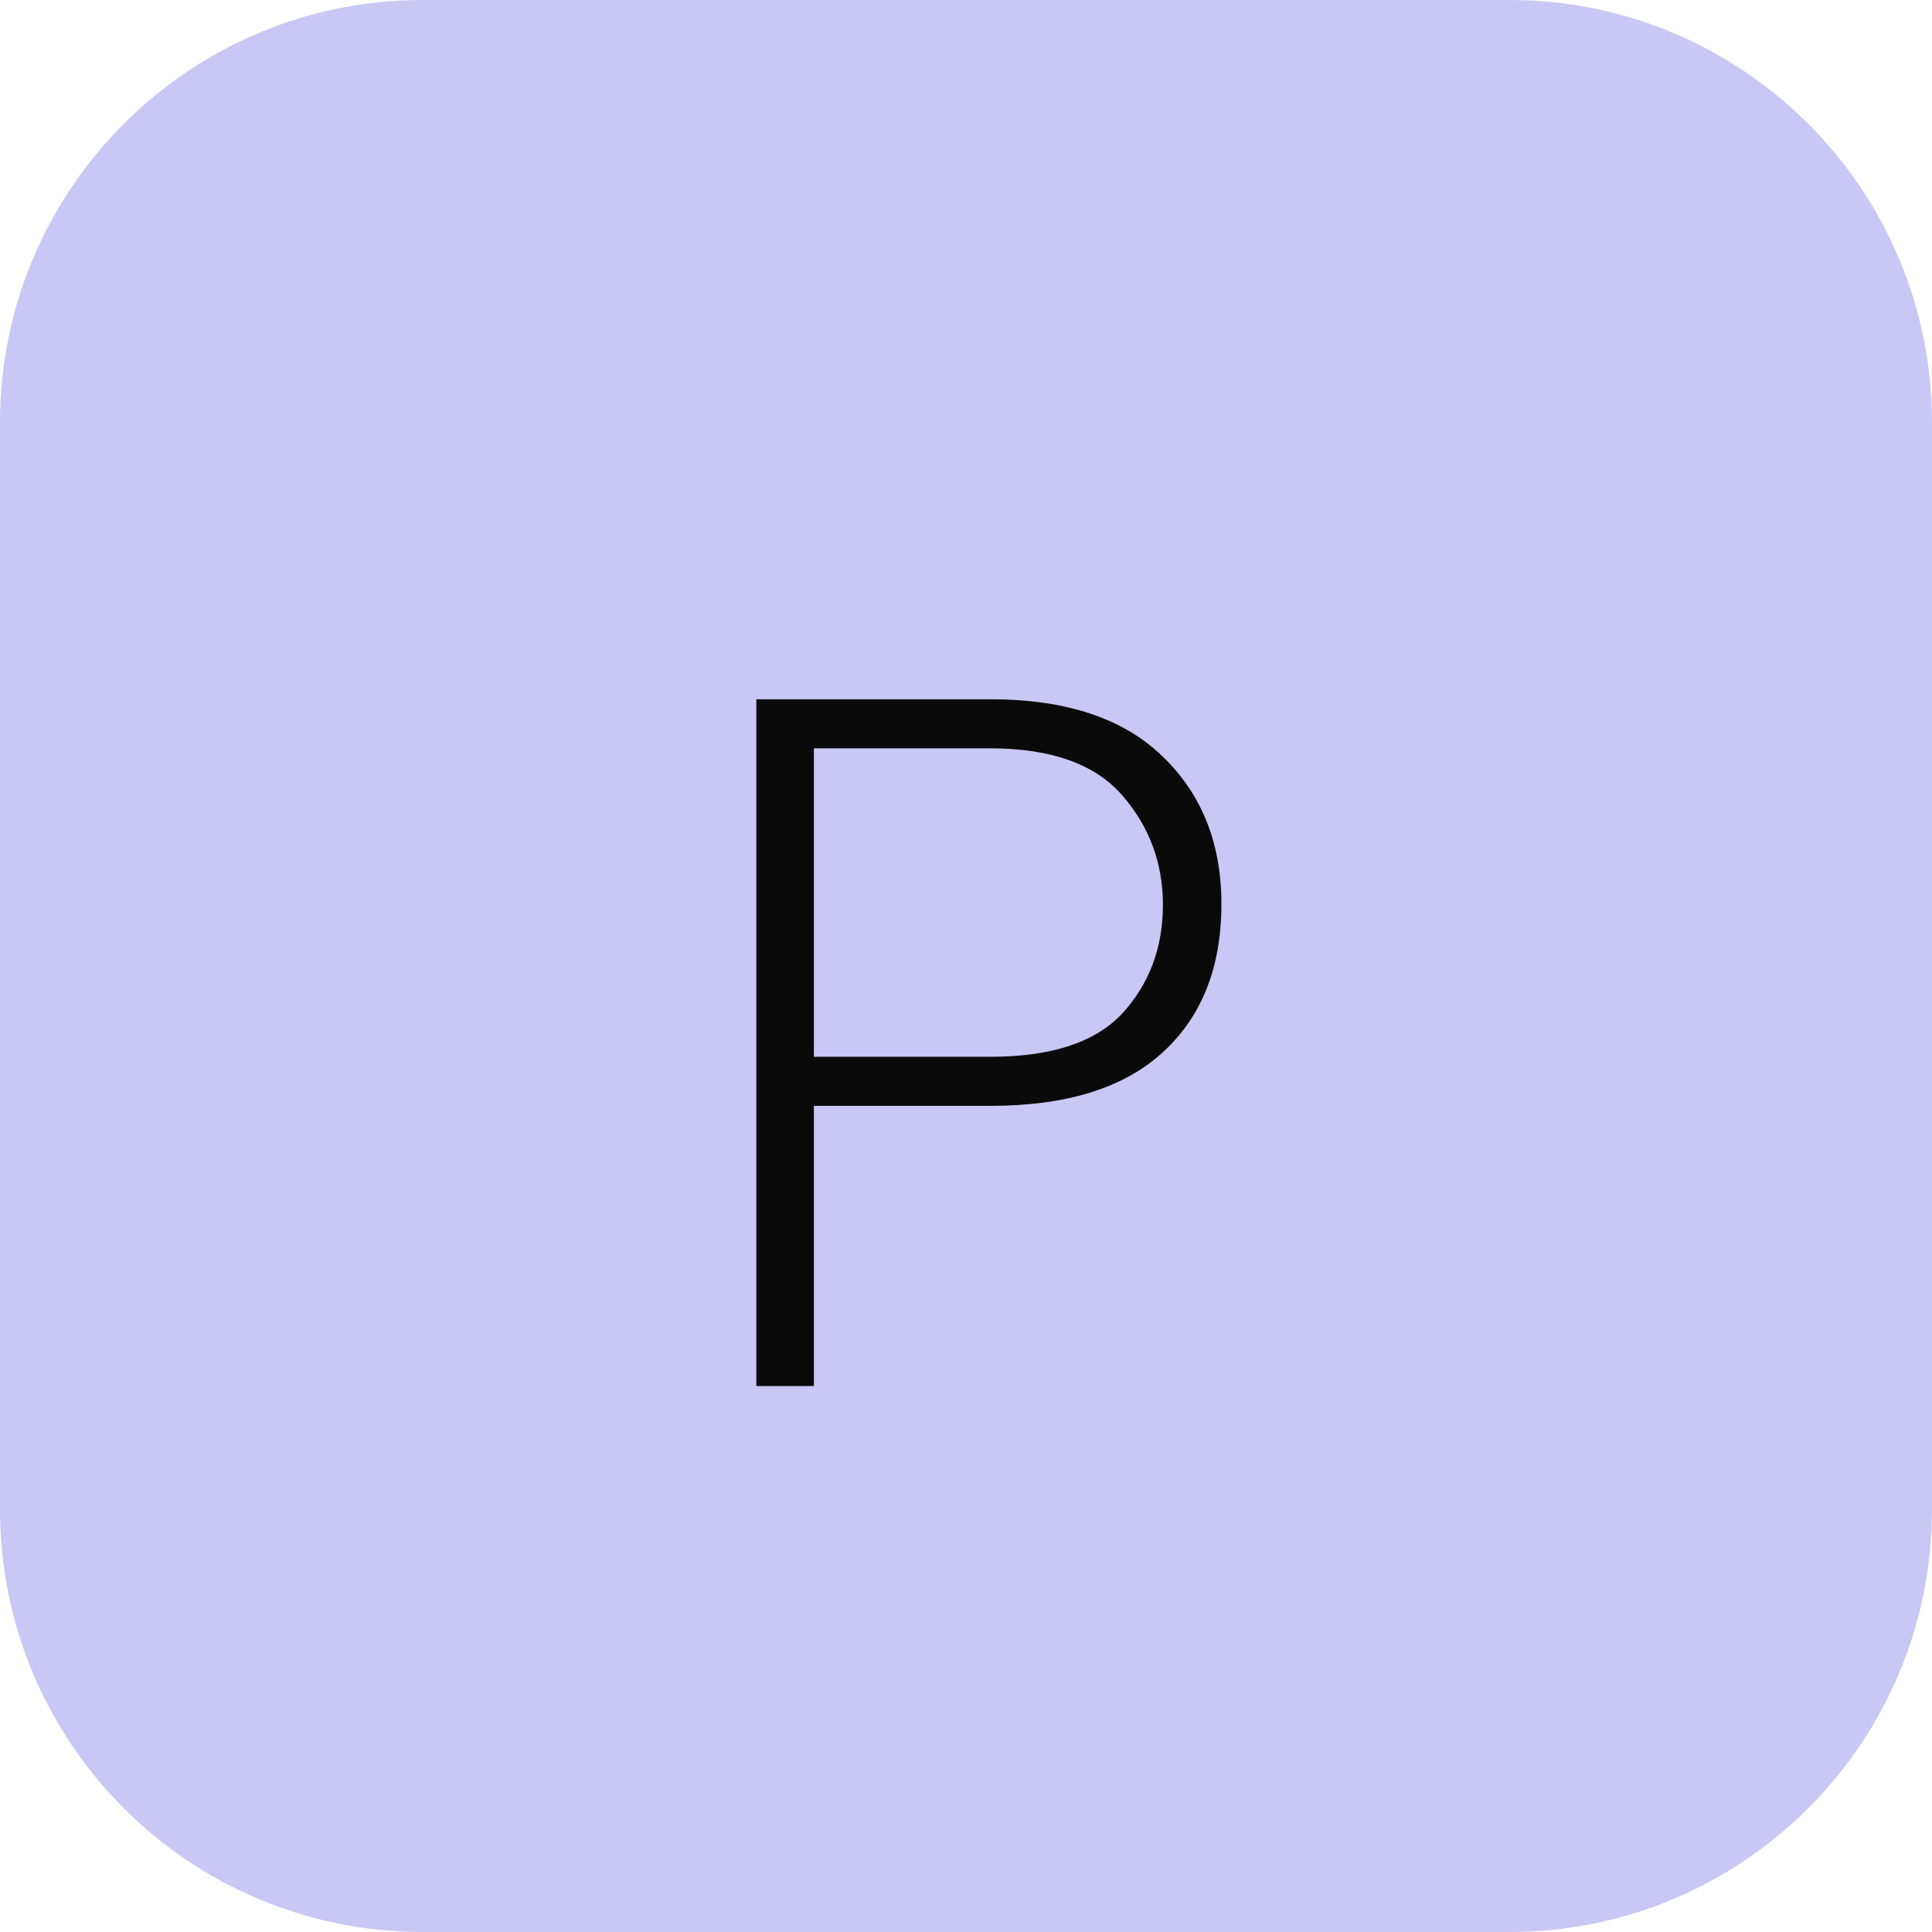
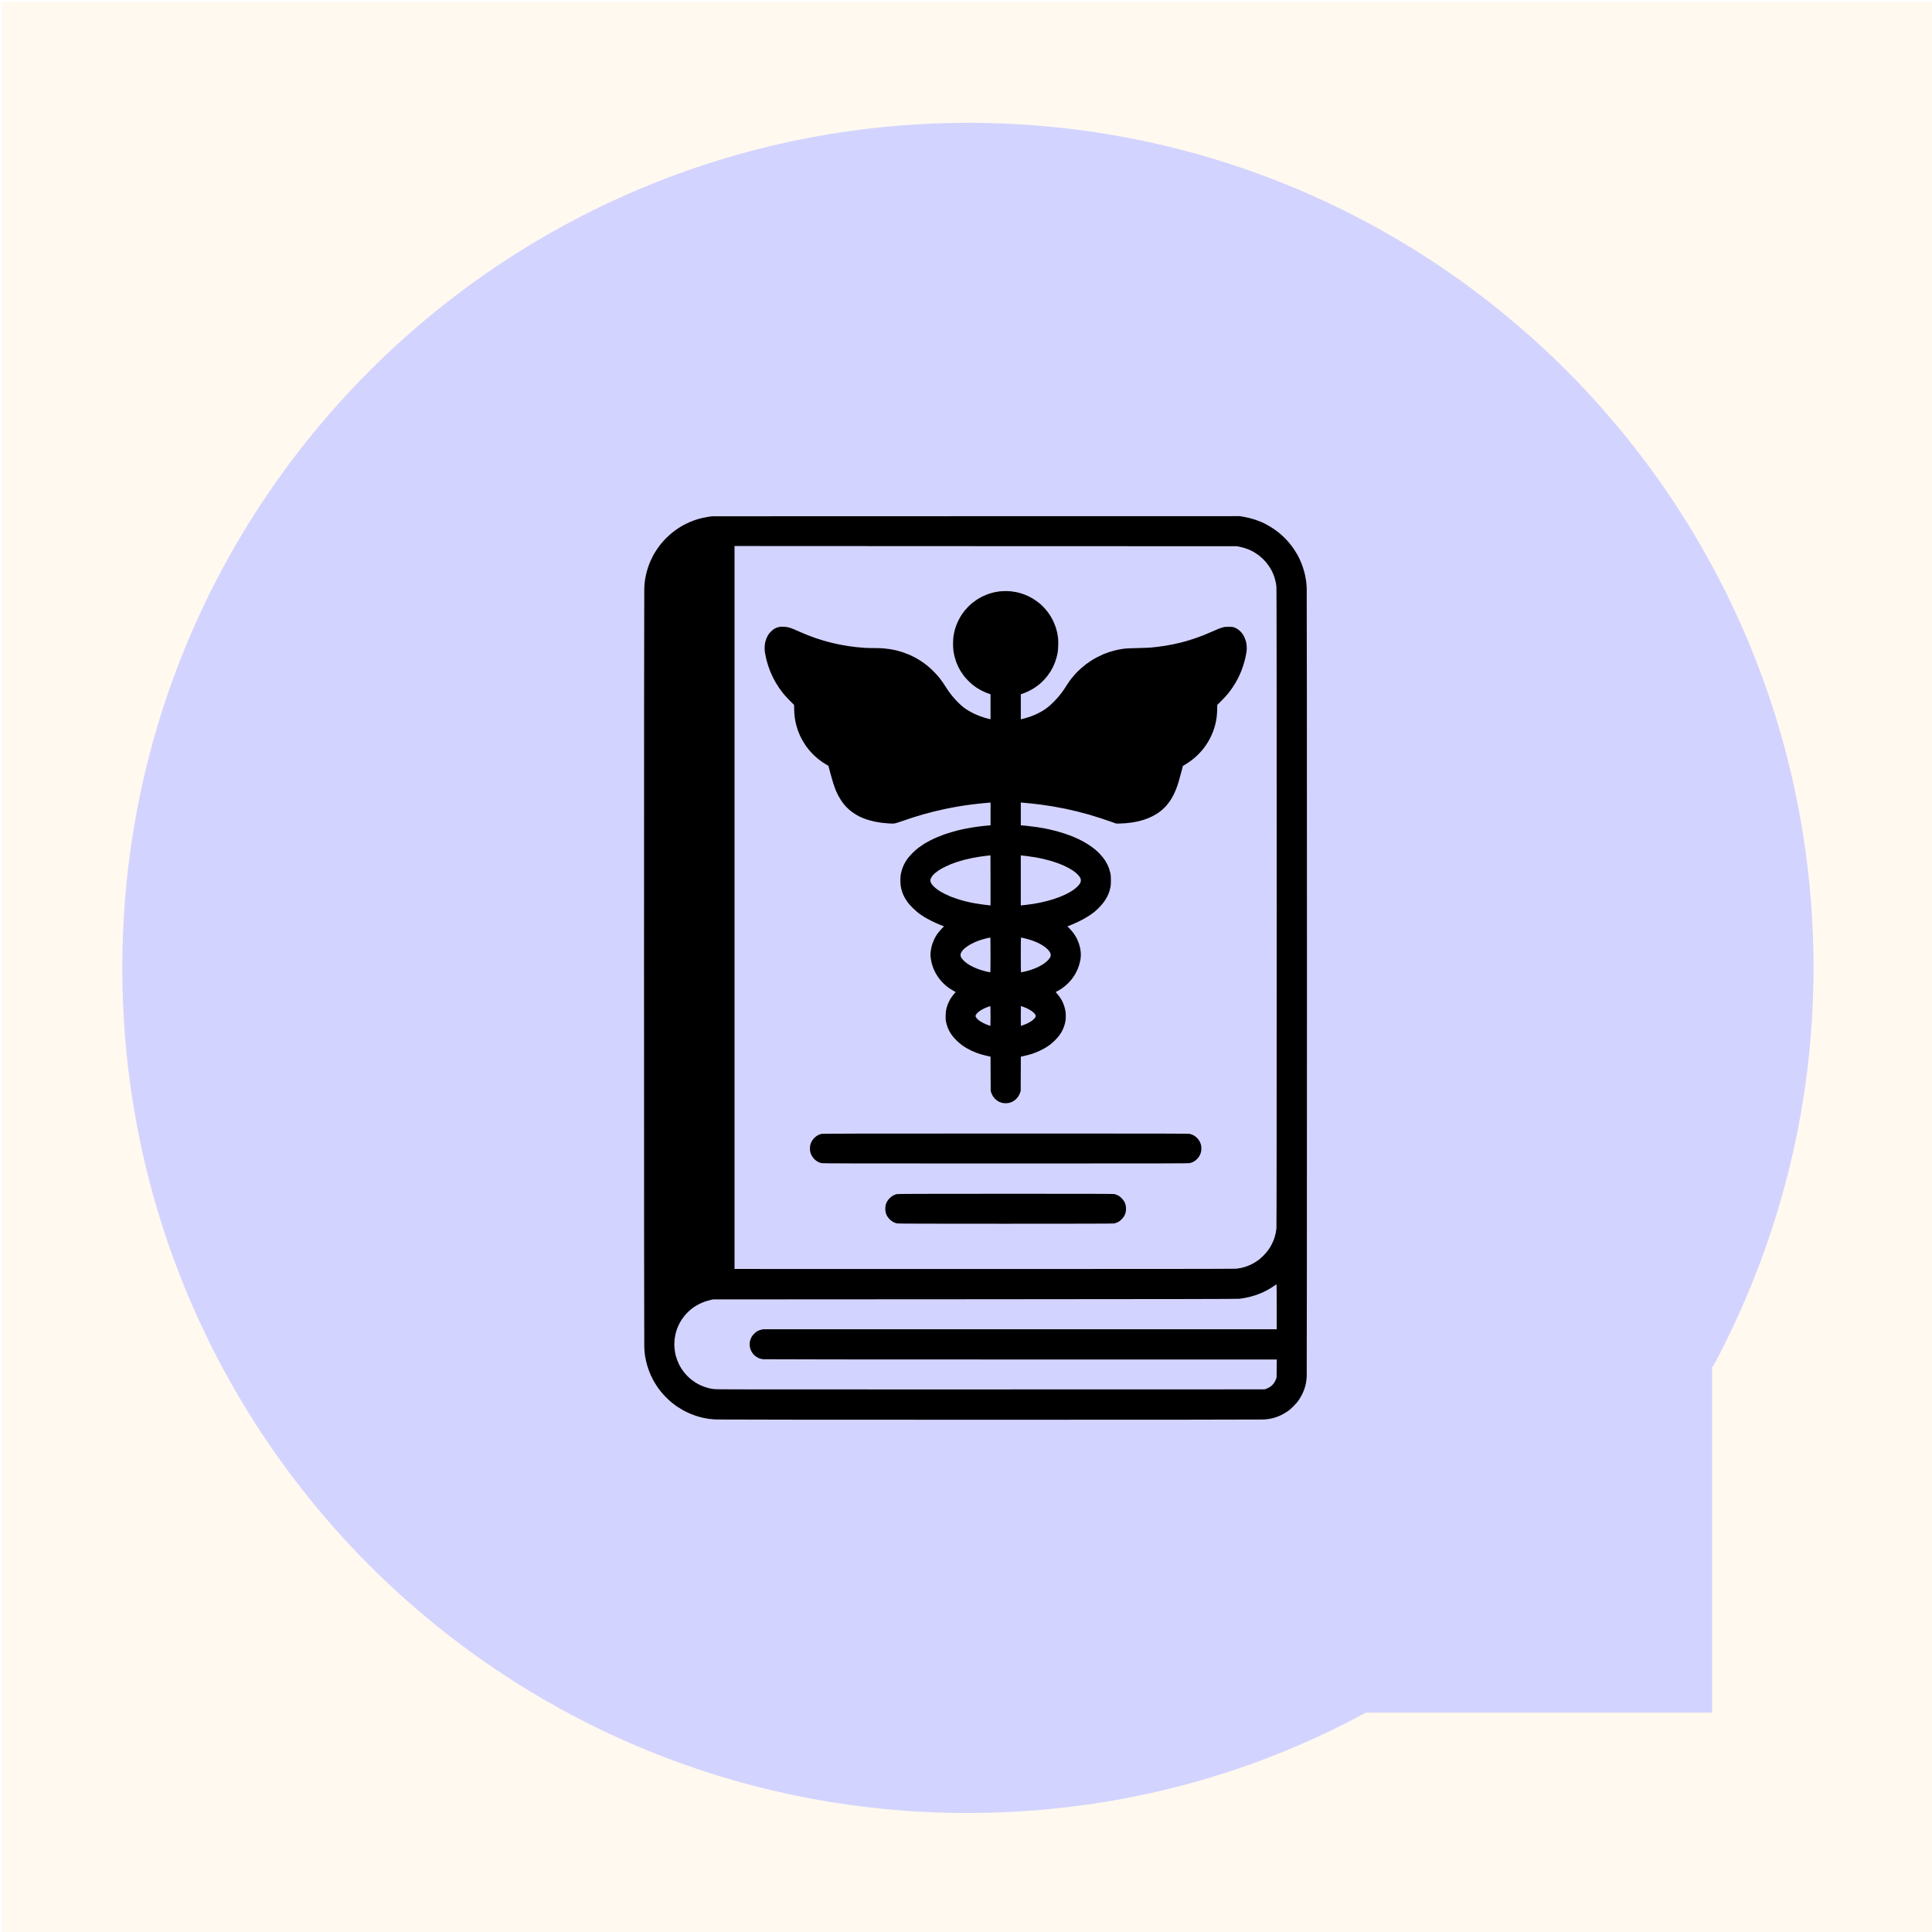
- <svg xmlns="http://www.w3.org/2000/svg" viewBox="0 0 32 32">
-   <rect width="32" height="32" rx="7" fill="#C9C7F4" />
-   <text x="50%" y="58%" text-anchor="middle" dominant-baseline="middle" font-family="ui-sans-serif, system-ui, -apple-system, Segoe UI, Roboto, sans-serif" font-size="16" font-weight="300" letter-spacing="1" fill="#0A0A0A">P</text>
+ <svg xmlns="http://www.w3.org/2000/svg" version="1.1" width="512" height="512" viewBox="0 0 512 512" xml:space="preserve">
+   <defs>
+ </defs>
+   <g transform="matrix(1 0 0 1 256.5 256.5)" id="nonInteractiveBackground">
+     <rect style="stroke: none; stroke-width: 1; stroke-dasharray: none; stroke-linecap: butt; stroke-dashoffset: 0; stroke-linejoin: miter; stroke-miterlimit: 4; fill: rgb(255,249,239); fill-rule: nonzero; opacity: 1;" x="-256" y="-256" rx="0" ry="0" width="512" height="512" />
+   </g>
+   <g transform="matrix(2.7146 0 0 2.7146 256.5076 256.5077)">
+     <path style="stroke: none; stroke-width: 1; stroke-dasharray: none; stroke-linecap: butt; stroke-dashoffset: 0; stroke-linejoin: miter; stroke-miterlimit: 4; fill: rgb(211,211,255); fill-rule: nonzero; opacity: 1;" transform=" translate(-100.05, -100)" d="M 172.8 138.9 C 179 127.3 182.6 114.1 182.6 100 C 182.6 54.4 145.7 17.5 100.1 17.5 C 54.5 17.5 17.5 54.4 17.5 100 C 17.5 145.6 54.4 182.5 100 182.5 C 114.1 182.5 127.3 179 138.9 172.7 L 172.7 172.7 L 172.7 138.9 Z" stroke-linecap="round" />
+   </g>
+   <g transform="matrix(0.7982 0 0 0.7982 258.5153 256.5154)">
+     <g style="">
+       <g transform="matrix(2.5 0 0 2.5 0 0)">
+         <path style="stroke: none; stroke-width: 0.639; stroke-dasharray: none; stroke-linecap: butt; stroke-dashoffset: 0; stroke-linejoin: miter; stroke-miterlimit: 4; fill: rgb(0,0,0); fill-rule: nonzero; opacity: 1;" transform=" translate(-100, -100)" d="M 100.142 40.006 C 80.908 40.004 65.114 40.008 65.046 40.016 C 64.977 40.023 64.753 40.053 64.548 40.082 C 64.343 40.111 63.991 40.176 63.766 40.227 C 63.541 40.277 63.149 40.386 62.894 40.47 C 62.64 40.553 62.272 40.689 62.077 40.772 C 61.881 40.855 61.54 41.019 61.318 41.136 C 61.096 41.254 60.728 41.474 60.5 41.624 C 60.272 41.775 59.917 42.033 59.712 42.198 C 59.507 42.363 59.154 42.681 58.929 42.906 C 58.704 43.132 58.386 43.483 58.221 43.689 C 58.056 43.894 57.797 44.251 57.645 44.481 C 57.493 44.711 57.281 45.063 57.173 45.263 C 57.066 45.463 56.903 45.803 56.811 46.018 C 56.719 46.233 56.576 46.617 56.492 46.872 C 56.409 47.126 56.3 47.518 56.249 47.743 C 56.199 47.968 56.133 48.32 56.102 48.525 C 56.071 48.73 56.031 49.194 56.013 49.556 C 55.994 49.948 55.981 70.341 55.981 99.979 C 55.981 129.616 55.994 150.009 56.013 150.401 C 56.031 150.763 56.071 151.227 56.102 151.432 C 56.133 151.637 56.199 151.989 56.249 152.214 C 56.299 152.439 56.417 152.855 56.511 153.139 C 56.606 153.423 56.77 153.849 56.877 154.086 C 56.984 154.323 57.156 154.667 57.259 154.85 C 57.362 155.034 57.556 155.347 57.69 155.547 C 57.824 155.746 58.066 156.075 58.227 156.276 C 58.388 156.477 58.704 156.825 58.93 157.05 C 59.155 157.275 59.504 157.591 59.705 157.753 C 59.906 157.914 60.233 158.156 60.433 158.289 C 60.633 158.423 60.972 158.63 61.187 158.749 C 61.403 158.869 61.771 159.049 62.005 159.15 C 62.24 159.252 62.64 159.403 62.894 159.487 C 63.148 159.571 63.541 159.68 63.765 159.731 C 63.99 159.781 64.343 159.847 64.548 159.878 C 64.753 159.909 65.217 159.949 65.579 159.967 C 65.968 159.986 80.859 160 102.027 160 C 123.038 160 138.022 159.987 138.314 159.968 C 138.588 159.95 138.975 159.903 139.173 159.862 C 139.372 159.821 139.684 159.74 139.867 159.68 C 140.05 159.621 140.367 159.492 140.572 159.394 C 140.778 159.296 141.13 159.094 141.355 158.945 C 141.659 158.744 141.882 158.555 142.228 158.209 C 142.567 157.869 142.765 157.634 142.964 157.335 C 143.113 157.11 143.315 156.758 143.413 156.553 C 143.511 156.347 143.64 156.03 143.7 155.847 C 143.759 155.665 143.841 155.352 143.882 155.154 C 143.923 154.955 143.97 154.561 143.988 154.277 C 144.006 153.977 144.019 132.074 144.019 101.988 C 144.019 71.137 144.006 49.949 143.987 49.557 C 143.969 49.195 143.929 48.73 143.898 48.525 C 143.867 48.32 143.801 47.968 143.75 47.743 C 143.701 47.518 143.583 47.102 143.488 46.819 C 143.393 46.535 143.228 46.107 143.121 45.868 C 143.013 45.629 142.841 45.285 142.738 45.103 C 142.635 44.922 142.442 44.61 142.308 44.41 C 142.175 44.211 141.934 43.883 141.773 43.682 C 141.611 43.481 141.295 43.131 141.07 42.905 C 140.845 42.679 140.493 42.361 140.287 42.197 C 140.082 42.033 139.726 41.775 139.496 41.623 C 139.266 41.471 138.914 41.258 138.714 41.151 C 138.516 41.034 138.164 40.867 137.94 40.769 C 137.71 40.672 137.345 40.534 137.128 40.463 C 136.904 40.392 136.565 40.294 136.367 40.246 C 136.169 40.197 135.804 40.122 135.561 40.079 L 135.117 40 Z M 101.36 43.983 L 134.723 43.994 L 135.025 44.055 C 135.192 44.089 135.489 44.164 135.687 44.221 C 135.885 44.279 136.195 44.391 136.376 44.469 C 136.557 44.548 136.835 44.688 136.993 44.78 C 137.15 44.873 137.408 45.044 137.566 45.16 C 137.723 45.276 137.994 45.509 138.167 45.677 C 138.341 45.845 138.592 46.123 138.726 46.295 C 138.86 46.468 139.051 46.743 139.15 46.907 C 139.249 47.071 139.4 47.363 139.486 47.557 C 139.572 47.75 139.682 48.043 139.731 48.208 C 139.78 48.373 139.846 48.627 139.876 48.774 C 139.907 48.92 139.948 49.185 139.967 49.361 C 139.99 49.57 140.003 64.311 140.003 91.978 C 140.003 119.645 139.99 134.386 139.967 134.595 C 139.948 134.771 139.907 135.035 139.876 135.182 C 139.846 135.328 139.78 135.583 139.731 135.748 C 139.682 135.913 139.572 136.206 139.486 136.399 C 139.4 136.593 139.249 136.885 139.15 137.049 C 139.051 137.213 138.86 137.488 138.725 137.66 C 138.591 137.833 138.348 138.103 138.185 138.263 C 138.021 138.422 137.77 138.642 137.627 138.751 C 137.484 138.86 137.233 139.03 137.069 139.129 C 136.906 139.228 136.614 139.379 136.42 139.465 C 136.227 139.551 135.934 139.661 135.769 139.71 C 135.605 139.759 135.35 139.825 135.203 139.856 C 135.056 139.886 134.792 139.927 134.616 139.946 C 134.408 139.97 122.776 139.982 101.146 139.982 L 67.999 139.976 L 67.999 43.967 Z M 139.977 142.013 C 139.991 142.011 140.004 143.353 140.004 144.996 L 140.004 147.982 L 71.783 147.982 L 71.508 148.053 C 71.357 148.092 71.151 148.167 71.05 148.222 C 70.948 148.276 70.752 148.432 70.612 148.569 C 70.453 148.726 70.319 148.898 70.252 149.031 C 70.194 149.149 70.117 149.333 70.081 149.44 C 70.035 149.576 70.015 149.739 70.015 149.974 C 70.016 150.192 70.038 150.387 70.079 150.525 C 70.113 150.642 70.191 150.826 70.25 150.934 C 70.31 151.041 70.421 151.204 70.497 151.295 C 70.573 151.386 70.743 151.534 70.874 151.624 C 71.006 151.713 71.208 151.82 71.324 151.861 C 71.439 151.901 71.663 151.949 71.822 151.967 C 71.998 151.987 85.315 152 106.062 152 L 140.013 152.001 L 140.001 153.183 L 139.988 154.365 L 139.91 154.599 C 139.867 154.728 139.77 154.928 139.695 155.043 C 139.619 155.159 139.494 155.316 139.418 155.393 C 139.342 155.469 139.185 155.593 139.069 155.669 C 138.953 155.745 138.753 155.842 138.625 155.886 L 138.391 155.965 L 102.032 155.974 C 69.334 155.982 65.63 155.978 65.247 155.929 C 65.012 155.898 64.692 155.841 64.536 155.801 C 64.379 155.761 64.099 155.671 63.913 155.602 C 63.728 155.533 63.464 155.42 63.328 155.352 C 63.191 155.283 62.975 155.162 62.848 155.083 C 62.72 155.003 62.491 154.844 62.34 154.729 C 62.188 154.615 61.928 154.386 61.764 154.221 C 61.599 154.056 61.369 153.797 61.253 153.644 C 61.137 153.492 60.977 153.261 60.896 153.129 C 60.816 152.998 60.696 152.782 60.63 152.65 C 60.563 152.517 60.452 152.257 60.383 152.071 C 60.313 151.886 60.224 151.606 60.184 151.449 C 60.145 151.293 60.087 150.976 60.057 150.745 C 60.027 150.514 60.002 150.181 60.002 150.006 C 60.002 149.83 60.019 149.531 60.04 149.341 C 60.061 149.151 60.11 148.852 60.148 148.676 C 60.187 148.5 60.268 148.212 60.328 148.036 C 60.387 147.859 60.515 147.553 60.611 147.355 C 60.707 147.157 60.875 146.861 60.984 146.697 C 61.094 146.534 61.273 146.29 61.383 146.155 C 61.492 146.021 61.727 145.776 61.903 145.612 C 62.08 145.446 62.368 145.209 62.544 145.083 C 62.72 144.957 63.072 144.75 63.327 144.624 C 63.581 144.498 63.94 144.345 64.124 144.285 C 64.309 144.226 64.613 144.141 64.8 144.097 L 65.14 144.019 L 99.952 143.999 C 126.94 143.982 134.832 143.968 135.066 143.935 C 135.232 143.911 135.52 143.867 135.706 143.836 C 135.892 143.805 136.252 143.726 136.506 143.661 C 136.76 143.596 137.11 143.493 137.284 143.431 C 137.457 143.369 137.77 143.247 137.977 143.159 C 138.185 143.071 138.536 142.902 138.756 142.782 C 138.976 142.664 139.336 142.442 139.556 142.291 C 139.776 142.14 139.967 142.014 139.982 142.012 Z M 103.945 49.95 C 103.704 49.953 103.388 49.969 103.241 49.985 C 103.095 50.002 102.807 50.048 102.601 50.089 C 102.396 50.129 102.036 50.226 101.801 50.304 C 101.566 50.382 101.182 50.539 100.948 50.654 C 100.713 50.769 100.377 50.958 100.201 51.074 C 100.025 51.19 99.761 51.381 99.614 51.498 C 99.467 51.615 99.219 51.839 99.063 51.995 C 98.906 52.152 98.688 52.391 98.578 52.526 C 98.468 52.662 98.288 52.906 98.179 53.07 C 98.07 53.233 97.891 53.542 97.781 53.757 C 97.672 53.971 97.521 54.31 97.446 54.509 C 97.371 54.708 97.269 55.038 97.219 55.244 C 97.168 55.449 97.103 55.787 97.073 55.995 C 97.042 56.212 97.019 56.614 97.019 56.938 C 97.019 57.248 97.043 57.672 97.07 57.881 C 97.098 58.09 97.161 58.417 97.209 58.61 C 97.258 58.802 97.349 59.104 97.411 59.28 C 97.473 59.456 97.599 59.76 97.692 59.956 C 97.784 60.151 97.942 60.444 98.043 60.606 C 98.144 60.769 98.318 61.025 98.431 61.175 C 98.544 61.325 98.787 61.604 98.971 61.797 C 99.155 61.988 99.443 62.254 99.611 62.388 C 99.779 62.522 100.055 62.722 100.225 62.832 C 100.395 62.943 100.725 63.125 100.959 63.239 C 101.192 63.352 101.522 63.492 101.69 63.549 L 101.997 63.653 L 101.997 66.972 L 101.774 66.921 C 101.652 66.893 101.408 66.828 101.232 66.778 C 101.056 66.726 100.736 66.616 100.521 66.533 C 100.306 66.449 100.006 66.323 99.854 66.254 C 99.702 66.184 99.446 66.051 99.285 65.959 C 99.124 65.867 98.864 65.709 98.707 65.608 C 98.551 65.507 98.239 65.256 98.014 65.052 C 97.789 64.847 97.443 64.496 97.246 64.273 C 97.048 64.05 96.756 63.694 96.597 63.482 C 96.438 63.27 96.218 62.95 96.107 62.771 C 95.996 62.592 95.813 62.307 95.699 62.138 C 95.586 61.969 95.362 61.665 95.201 61.462 C 95.04 61.26 94.691 60.876 94.426 60.61 C 94.163 60.346 93.778 59.995 93.573 59.832 C 93.368 59.669 93.011 59.411 92.781 59.259 C 92.551 59.107 92.198 58.894 91.995 58.785 C 91.793 58.677 91.463 58.516 91.261 58.428 C 91.059 58.339 90.693 58.197 90.447 58.112 C 90.2 58.026 89.799 57.907 89.555 57.847 C 89.311 57.786 88.911 57.705 88.666 57.665 C 88.422 57.627 88.029 57.578 87.795 57.558 C 87.56 57.538 87 57.521 86.55 57.521 C 86.1 57.521 85.501 57.504 85.217 57.484 C 84.933 57.465 84.469 57.424 84.186 57.394 C 83.902 57.364 83.413 57.301 83.098 57.254 C 82.784 57.206 82.28 57.118 81.978 57.058 C 81.677 56.997 81.201 56.892 80.92 56.824 C 80.64 56.755 80.168 56.629 79.871 56.543 C 79.575 56.457 79.097 56.306 78.81 56.209 C 78.524 56.11 78.028 55.928 77.708 55.802 C 77.389 55.676 76.927 55.482 76.683 55.37 C 76.439 55.258 76.07 55.097 75.864 55.011 C 75.657 54.925 75.361 54.821 75.206 54.779 C 75.03 54.732 74.768 54.697 74.514 54.687 C 74.212 54.674 74.041 54.685 73.86 54.727 C 73.725 54.758 73.501 54.843 73.362 54.915 C 73.192 55.004 73.021 55.135 72.843 55.315 C 72.696 55.462 72.522 55.675 72.457 55.786 C 72.391 55.898 72.296 56.09 72.246 56.213 C 72.197 56.336 72.126 56.548 72.089 56.685 C 72.052 56.822 72.013 57.118 72.002 57.343 C 71.988 57.637 71.998 57.852 72.04 58.108 C 72.072 58.303 72.139 58.647 72.19 58.872 C 72.24 59.097 72.361 59.529 72.459 59.831 C 72.557 60.133 72.708 60.548 72.796 60.753 C 72.883 60.958 73.033 61.28 73.128 61.471 C 73.224 61.661 73.385 61.958 73.486 62.131 C 73.588 62.304 73.78 62.606 73.912 62.802 C 74.045 62.997 74.294 63.333 74.465 63.548 C 74.637 63.763 75.032 64.194 75.344 64.505 L 75.91 65.07 L 75.92 65.678 C 75.926 66.067 75.957 66.47 76.005 66.795 C 76.046 67.074 76.127 67.483 76.183 67.701 C 76.24 67.921 76.338 68.243 76.399 68.418 C 76.462 68.594 76.581 68.893 76.665 69.083 C 76.75 69.272 76.918 69.601 77.04 69.813 C 77.161 70.025 77.338 70.31 77.433 70.447 C 77.527 70.584 77.712 70.829 77.843 70.993 C 77.974 71.156 78.239 71.448 78.433 71.641 C 78.627 71.834 78.933 72.109 79.112 72.253 C 79.292 72.397 79.559 72.595 79.705 72.692 C 79.852 72.791 80.084 72.936 80.222 73.015 L 80.471 73.16 L 80.698 74.026 C 80.823 74.502 81.012 75.163 81.119 75.495 C 81.226 75.827 81.385 76.268 81.472 76.473 C 81.56 76.679 81.705 76.983 81.794 77.149 C 81.883 77.316 82.036 77.572 82.134 77.718 C 82.231 77.865 82.384 78.08 82.474 78.196 C 82.562 78.312 82.756 78.529 82.904 78.678 C 83.051 78.827 83.296 79.047 83.446 79.166 C 83.597 79.285 83.861 79.471 84.034 79.578 C 84.207 79.684 84.435 79.816 84.542 79.87 C 84.648 79.924 84.905 80.036 85.115 80.12 C 85.323 80.204 85.665 80.322 85.873 80.381 C 86.081 80.441 86.439 80.529 86.668 80.577 C 86.897 80.624 87.276 80.689 87.51 80.719 C 87.745 80.751 88.187 80.792 88.492 80.811 C 88.856 80.833 89.122 80.833 89.265 80.81 C 89.385 80.791 89.822 80.655 90.236 80.508 C 90.649 80.361 91.313 80.137 91.711 80.011 C 92.109 79.884 92.71 79.703 93.048 79.607 C 93.386 79.511 93.982 79.352 94.373 79.253 C 94.764 79.155 95.466 78.992 95.932 78.892 C 96.398 78.793 97.203 78.64 97.721 78.552 C 98.239 78.465 99.042 78.346 99.505 78.288 C 99.968 78.23 100.603 78.159 100.916 78.13 C 101.229 78.102 101.601 78.068 101.743 78.056 L 102.001 78.034 L 102.001 81.055 L 101.725 81.078 C 101.573 81.091 101.161 81.133 100.809 81.172 C 100.457 81.211 99.848 81.297 99.455 81.363 C 99.062 81.428 98.483 81.54 98.168 81.61 C 97.853 81.681 97.294 81.824 96.927 81.93 C 96.559 82.035 96.042 82.2 95.778 82.296 C 95.514 82.393 95.114 82.549 94.889 82.644 C 94.664 82.739 94.27 82.923 94.015 83.054 C 93.759 83.185 93.386 83.394 93.185 83.519 C 92.985 83.644 92.65 83.873 92.441 84.028 C 92.233 84.183 91.862 84.511 91.618 84.757 C 91.373 85.002 91.069 85.351 90.942 85.532 C 90.815 85.713 90.635 86.01 90.542 86.19 C 90.449 86.371 90.316 86.693 90.247 86.906 C 90.178 87.118 90.096 87.454 90.066 87.652 C 90.025 87.915 90.016 88.162 90.029 88.564 C 90.044 88.988 90.069 89.198 90.138 89.477 C 90.188 89.677 90.285 89.981 90.355 90.153 C 90.424 90.325 90.555 90.594 90.646 90.751 C 90.736 90.907 90.898 91.155 91.005 91.302 C 91.112 91.448 91.402 91.769 91.649 92.014 C 91.895 92.259 92.25 92.574 92.435 92.714 C 92.621 92.854 92.941 93.074 93.147 93.203 C 93.352 93.332 93.8 93.578 94.143 93.751 C 94.486 93.923 95.002 94.156 95.29 94.27 L 95.814 94.476 L 95.464 94.838 C 95.272 95.038 95.016 95.349 94.895 95.53 C 94.774 95.711 94.613 95.99 94.537 96.15 C 94.461 96.309 94.351 96.576 94.293 96.742 C 94.234 96.908 94.16 97.172 94.128 97.329 C 94.095 97.486 94.053 97.761 94.035 97.942 C 94.008 98.193 94.013 98.367 94.053 98.671 C 94.082 98.891 94.147 99.223 94.197 99.409 C 94.247 99.594 94.344 99.89 94.414 100.066 C 94.483 100.243 94.629 100.545 94.737 100.738 C 94.845 100.931 95.051 101.245 95.194 101.436 C 95.338 101.626 95.615 101.933 95.81 102.119 C 96.005 102.305 96.309 102.556 96.487 102.677 C 96.664 102.798 96.935 102.965 97.088 103.047 L 97.368 103.197 L 97.097 103.521 C 96.949 103.699 96.749 103.977 96.653 104.138 C 96.558 104.299 96.425 104.565 96.358 104.73 C 96.291 104.895 96.195 105.185 96.145 105.375 C 96.074 105.648 96.051 105.837 96.037 106.272 C 96.022 106.743 96.031 106.877 96.097 107.196 C 96.139 107.402 96.236 107.726 96.312 107.917 C 96.388 108.108 96.516 108.376 96.596 108.512 C 96.675 108.648 96.834 108.884 96.949 109.036 C 97.063 109.188 97.315 109.466 97.509 109.654 C 97.702 109.841 97.996 110.094 98.16 110.217 C 98.325 110.339 98.609 110.527 98.793 110.635 C 98.976 110.743 99.277 110.902 99.461 110.988 C 99.646 111.074 99.945 111.2 100.125 111.267 C 100.306 111.335 100.558 111.422 100.685 111.461 C 100.812 111.5 101.124 111.581 101.378 111.641 C 101.633 111.701 101.876 111.758 101.919 111.767 L 101.997 111.784 L 102.008 114.069 L 102.019 116.353 L 102.113 116.611 C 102.165 116.753 102.256 116.945 102.316 117.038 C 102.376 117.13 102.473 117.256 102.531 117.318 C 102.59 117.379 102.706 117.485 102.79 117.554 C 102.874 117.622 103.026 117.72 103.129 117.771 C 103.231 117.822 103.415 117.888 103.538 117.917 C 103.661 117.946 103.873 117.97 104.01 117.97 C 104.147 117.97 104.361 117.945 104.486 117.916 C 104.611 117.886 104.821 117.806 104.952 117.737 C 105.083 117.668 105.275 117.529 105.378 117.428 C 105.482 117.326 105.621 117.161 105.688 117.06 C 105.755 116.96 105.852 116.76 105.905 116.615 L 106.001 116.353 L 106.012 114.069 L 106.022 111.784 L 106.101 111.766 C 106.144 111.756 106.331 111.716 106.517 111.675 C 106.703 111.635 107.018 111.554 107.218 111.496 C 107.417 111.439 107.721 111.337 107.893 111.272 C 108.065 111.206 108.36 111.08 108.55 110.992 C 108.739 110.903 109.043 110.743 109.227 110.635 C 109.41 110.527 109.695 110.339 109.861 110.217 C 110.026 110.095 110.319 109.841 110.511 109.653 C 110.704 109.466 110.956 109.188 111.07 109.036 C 111.185 108.884 111.344 108.648 111.424 108.512 C 111.504 108.376 111.631 108.108 111.707 107.917 C 111.784 107.726 111.879 107.407 111.919 107.208 C 111.969 106.963 111.993 106.711 111.993 106.422 C 111.993 106.188 111.969 105.858 111.939 105.689 C 111.91 105.52 111.838 105.234 111.781 105.053 C 111.723 104.873 111.603 104.583 111.514 104.41 C 111.426 104.237 111.282 103.994 111.193 103.87 C 111.105 103.746 110.945 103.544 110.84 103.421 L 110.649 103.198 L 110.93 103.048 C 111.085 102.965 111.355 102.798 111.531 102.678 C 111.707 102.557 112.006 102.313 112.194 102.134 C 112.383 101.955 112.649 101.665 112.785 101.49 C 112.921 101.314 113.116 101.026 113.219 100.85 C 113.323 100.673 113.473 100.377 113.552 100.191 C 113.63 100.005 113.737 99.709 113.788 99.533 C 113.838 99.357 113.906 99.069 113.938 98.893 C 113.969 98.717 113.994 98.405 113.992 98.2 C 113.99 97.984 113.959 97.675 113.919 97.467 C 113.879 97.27 113.798 96.96 113.738 96.781 C 113.678 96.6 113.564 96.319 113.487 96.156 C 113.408 95.993 113.246 95.711 113.125 95.53 C 113.004 95.349 112.748 95.038 112.556 94.839 L 112.209 94.478 L 112.732 94.271 C 113.02 94.157 113.551 93.915 113.913 93.733 C 114.275 93.551 114.787 93.259 115.051 93.085 C 115.315 92.909 115.659 92.662 115.817 92.535 C 115.975 92.407 116.282 92.118 116.5 91.891 C 116.73 91.652 117.001 91.322 117.146 91.105 C 117.284 90.898 117.46 90.599 117.538 90.438 C 117.615 90.278 117.719 90.02 117.769 89.867 C 117.818 89.714 117.887 89.458 117.922 89.298 C 117.969 89.081 117.984 88.848 117.984 88.368 C 117.983 87.886 117.967 87.655 117.919 87.434 C 117.884 87.272 117.81 87.006 117.754 86.842 C 117.699 86.678 117.587 86.412 117.506 86.251 C 117.425 86.09 117.301 85.869 117.231 85.759 C 117.16 85.649 117.029 85.463 116.94 85.346 C 116.85 85.228 116.649 84.999 116.494 84.837 C 116.338 84.675 116.082 84.433 115.924 84.299 C 115.766 84.166 115.461 83.937 115.246 83.79 C 115.031 83.643 114.68 83.422 114.464 83.299 C 114.25 83.175 113.882 82.984 113.647 82.872 C 113.412 82.761 113.027 82.594 112.793 82.501 C 112.558 82.408 112.108 82.247 111.793 82.142 C 111.478 82.038 110.91 81.873 110.531 81.775 C 110.151 81.677 109.589 81.549 109.281 81.489 C 108.973 81.429 108.461 81.341 108.143 81.293 C 107.825 81.245 107.249 81.172 106.864 81.133 C 106.478 81.093 106.13 81.061 106.091 81.061 L 106.019 81.061 L 106.019 78.032 L 106.294 78.055 C 106.446 78.068 106.898 78.11 107.299 78.149 C 107.7 78.189 108.33 78.26 108.698 78.308 C 109.067 78.356 109.787 78.466 110.299 78.552 C 110.81 78.638 111.572 78.782 111.993 78.87 C 112.413 78.959 113.109 79.119 113.54 79.226 C 113.97 79.333 114.683 79.524 115.126 79.651 C 115.568 79.779 116.288 80.002 116.726 80.148 C 117.164 80.294 117.786 80.506 118.109 80.62 L 118.695 80.827 L 119.163 80.821 C 119.421 80.817 119.805 80.797 120.016 80.776 C 120.229 80.755 120.57 80.714 120.776 80.684 C 120.981 80.655 121.333 80.59 121.558 80.54 C 121.783 80.49 122.19 80.376 122.463 80.287 C 122.751 80.193 123.175 80.016 123.476 79.864 C 123.761 79.72 124.145 79.495 124.329 79.363 C 124.514 79.231 124.799 78.995 124.964 78.84 C 125.129 78.684 125.357 78.442 125.472 78.302 C 125.586 78.163 125.768 77.916 125.876 77.754 C 125.985 77.591 126.168 77.273 126.283 77.046 C 126.398 76.819 126.566 76.448 126.655 76.222 C 126.744 75.996 126.888 75.572 126.974 75.28 C 127.061 74.988 127.225 74.392 127.34 73.956 L 127.549 73.162 L 127.745 73.052 C 127.853 72.99 128.104 72.831 128.303 72.698 C 128.503 72.565 128.814 72.333 128.996 72.181 C 129.179 72.03 129.476 71.755 129.657 71.57 C 129.838 71.385 130.113 71.07 130.269 70.872 C 130.425 70.673 130.652 70.352 130.774 70.158 C 130.895 69.965 131.087 69.625 131.199 69.403 C 131.311 69.181 131.477 68.799 131.567 68.554 C 131.658 68.308 131.778 67.927 131.835 67.705 C 131.892 67.484 131.973 67.074 132.014 66.795 C 132.061 66.474 132.093 66.062 132.099 65.678 L 132.109 65.07 L 132.675 64.505 C 132.987 64.194 133.383 63.763 133.554 63.548 C 133.726 63.333 133.974 62.997 134.107 62.801 C 134.24 62.606 134.431 62.304 134.533 62.131 C 134.635 61.958 134.795 61.662 134.89 61.473 C 134.984 61.285 135.13 60.97 135.213 60.775 C 135.297 60.579 135.449 60.163 135.552 59.85 C 135.655 59.537 135.788 59.057 135.847 58.783 C 135.906 58.51 135.974 58.151 135.998 57.986 C 136.024 57.805 136.032 57.538 136.019 57.31 C 136.007 57.103 135.967 56.822 135.93 56.685 C 135.894 56.548 135.823 56.336 135.773 56.213 C 135.723 56.09 135.629 55.9 135.563 55.789 C 135.497 55.679 135.351 55.488 135.236 55.365 C 135.123 55.242 134.928 55.077 134.804 54.999 C 134.68 54.921 134.477 54.821 134.353 54.776 C 134.161 54.708 134.055 54.696 133.63 54.695 C 133.22 54.694 133.079 54.708 132.83 54.776 C 132.664 54.821 132.36 54.927 132.155 55.012 C 131.949 55.097 131.581 55.258 131.337 55.37 C 131.092 55.482 130.596 55.689 130.234 55.831 C 129.873 55.973 129.304 56.178 128.972 56.287 C 128.64 56.397 128.2 56.534 127.994 56.593 C 127.789 56.651 127.429 56.747 127.194 56.806 C 126.959 56.864 126.536 56.96 126.252 57.018 C 125.968 57.077 125.488 57.165 125.185 57.214 C 124.882 57.264 124.426 57.328 124.172 57.358 C 123.917 57.389 123.525 57.43 123.3 57.451 C 123.076 57.472 122.251 57.504 121.469 57.521 C 120.327 57.546 119.949 57.566 119.549 57.627 C 119.275 57.667 118.858 57.748 118.621 57.804 C 118.385 57.862 118.011 57.967 117.79 58.038 C 117.57 58.109 117.221 58.238 117.015 58.324 C 116.808 58.411 116.425 58.593 116.163 58.728 C 115.901 58.865 115.524 59.083 115.324 59.213 C 115.125 59.343 114.834 59.547 114.677 59.665 C 114.521 59.783 114.216 60.035 114.001 60.224 C 113.786 60.414 113.472 60.719 113.304 60.903 C 113.136 61.086 112.891 61.373 112.758 61.539 C 112.626 61.705 112.381 62.049 112.215 62.304 C 112.048 62.558 111.822 62.902 111.713 63.068 C 111.603 63.234 111.359 63.562 111.171 63.797 C 110.983 64.032 110.639 64.413 110.406 64.645 C 110.174 64.877 109.84 65.183 109.664 65.326 C 109.487 65.469 109.2 65.677 109.023 65.788 C 108.847 65.899 108.48 66.1 108.206 66.233 C 107.932 66.367 107.5 66.547 107.245 66.635 C 106.991 66.722 106.639 66.828 106.463 66.871 C 106.287 66.914 106.115 66.957 106.081 66.967 L 106.019 66.984 L 106.019 63.653 L 106.328 63.549 C 106.497 63.491 106.837 63.346 107.083 63.225 C 107.329 63.105 107.674 62.911 107.85 62.794 C 108.026 62.677 108.291 62.485 108.439 62.365 C 108.587 62.246 108.859 61.991 109.043 61.798 C 109.228 61.606 109.471 61.325 109.584 61.175 C 109.697 61.025 109.872 60.77 109.973 60.607 C 110.074 60.445 110.232 60.152 110.324 59.956 C 110.416 59.761 110.541 59.46 110.602 59.287 C 110.663 59.115 110.746 58.843 110.787 58.683 C 110.827 58.523 110.885 58.264 110.915 58.107 C 110.944 57.951 110.976 57.533 110.987 57.179 C 110.999 56.786 110.99 56.399 110.965 56.184 C 110.942 55.99 110.892 55.679 110.854 55.492 C 110.816 55.306 110.728 54.978 110.657 54.763 C 110.587 54.549 110.443 54.192 110.337 53.969 C 110.23 53.747 110.07 53.443 109.979 53.294 C 109.889 53.145 109.73 52.911 109.627 52.774 C 109.523 52.637 109.334 52.404 109.204 52.258 C 109.075 52.111 108.83 51.866 108.659 51.714 C 108.488 51.562 108.156 51.307 107.921 51.148 C 107.686 50.99 107.302 50.767 107.068 50.654 C 106.833 50.54 106.449 50.383 106.214 50.305 C 105.98 50.227 105.628 50.132 105.432 50.093 C 105.237 50.054 104.921 50.005 104.731 49.984 C 104.541 49.964 104.189 49.949 103.949 49.951 Z M 101.988 85.046 C 101.993 85.044 101.997 86.54 101.997 88.37 L 101.997 91.699 L 101.775 91.675 C 101.652 91.662 101.3 91.621 100.992 91.582 C 100.683 91.544 100.163 91.463 99.836 91.403 C 99.509 91.344 98.988 91.231 98.679 91.153 C 98.37 91.076 97.882 90.935 97.594 90.841 C 97.307 90.746 96.92 90.609 96.734 90.536 C 96.548 90.462 96.188 90.299 95.934 90.172 C 95.68 90.046 95.318 89.842 95.13 89.719 C 94.942 89.596 94.675 89.388 94.537 89.258 C 94.398 89.127 94.237 88.945 94.178 88.854 C 94.119 88.762 94.052 88.615 94.029 88.527 C 93.997 88.406 93.997 88.331 94.028 88.219 C 94.05 88.138 94.134 87.973 94.214 87.853 C 94.294 87.733 94.474 87.538 94.614 87.42 C 94.753 87.302 94.997 87.12 95.156 87.015 C 95.314 86.91 95.652 86.72 95.906 86.593 C 96.16 86.466 96.526 86.299 96.719 86.222 C 96.913 86.145 97.272 86.015 97.516 85.933 C 97.761 85.851 98.201 85.722 98.494 85.646 C 98.787 85.569 99.267 85.459 99.561 85.401 C 99.854 85.342 100.318 85.261 100.592 85.221 C 100.866 85.18 101.29 85.125 101.534 85.098 C 101.779 85.072 101.983 85.048 101.988 85.046 Z M 106.148 85.069 C 106.221 85.076 106.498 85.105 106.761 85.135 C 107.026 85.165 107.519 85.236 107.857 85.293 C 108.195 85.349 108.723 85.454 109.03 85.525 C 109.337 85.596 109.821 85.724 110.104 85.809 C 110.388 85.895 110.804 86.035 111.028 86.121 C 111.253 86.207 111.583 86.343 111.761 86.424 C 111.939 86.505 112.22 86.644 112.384 86.735 C 112.548 86.825 112.817 86.989 112.983 87.099 C 113.148 87.21 113.396 87.412 113.534 87.549 C 113.672 87.686 113.832 87.886 113.89 87.993 C 113.966 88.135 113.995 88.238 113.995 88.367 C 113.995 88.481 113.965 88.608 113.91 88.722 C 113.86 88.826 113.706 89.02 113.538 89.189 C 113.376 89.352 113.096 89.579 112.895 89.71 C 112.7 89.838 112.344 90.041 112.104 90.161 C 111.865 90.281 111.473 90.456 111.233 90.551 C 110.993 90.646 110.619 90.781 110.4 90.851 C 110.182 90.921 109.79 91.035 109.529 91.103 C 109.268 91.172 108.863 91.267 108.628 91.316 C 108.394 91.364 108.01 91.436 107.775 91.476 C 107.54 91.516 107.076 91.58 106.744 91.62 C 106.411 91.659 106.111 91.691 106.077 91.692 L 106.015 91.692 L 106.015 85.056 Z M 101.97 95.962 C 101.985 95.96 101.997 96.999 101.997 98.27 C 101.997 99.964 101.986 100.581 101.957 100.581 C 101.934 100.581 101.73 100.54 101.503 100.489 C 101.276 100.438 100.874 100.326 100.611 100.24 C 100.347 100.153 99.948 99.993 99.722 99.885 C 99.492 99.777 99.154 99.587 98.967 99.462 C 98.78 99.337 98.522 99.124 98.395 98.989 C 98.267 98.854 98.128 98.671 98.085 98.585 C 98.043 98.497 98.008 98.358 98.008 98.276 C 98.008 98.187 98.044 98.055 98.096 97.954 C 98.143 97.86 98.261 97.696 98.358 97.591 C 98.454 97.486 98.659 97.309 98.813 97.199 C 98.967 97.088 99.222 96.927 99.38 96.84 C 99.538 96.753 99.822 96.615 100.011 96.534 C 100.2 96.453 100.564 96.322 100.82 96.244 C 101.076 96.165 101.432 96.071 101.612 96.033 C 101.791 95.996 101.95 95.964 101.964 95.963 Z M 106.041 95.959 C 106.056 95.959 106.244 95.999 106.459 96.047 C 106.674 96.096 107.032 96.193 107.254 96.263 C 107.475 96.332 107.819 96.459 108.018 96.544 C 108.217 96.629 108.5 96.766 108.646 96.849 C 108.793 96.932 109.009 97.065 109.126 97.144 C 109.243 97.223 109.448 97.394 109.579 97.526 C 109.724 97.669 109.855 97.84 109.908 97.955 C 109.957 98.06 109.997 98.208 109.997 98.285 C 109.997 98.362 109.963 98.497 109.921 98.584 C 109.878 98.672 109.739 98.854 109.612 98.989 C 109.484 99.124 109.226 99.337 109.039 99.462 C 108.852 99.586 108.514 99.777 108.289 99.885 C 108.064 99.993 107.664 100.153 107.4 100.24 C 107.137 100.326 106.736 100.438 106.508 100.489 C 106.281 100.54 106.077 100.581 106.055 100.581 C 106.025 100.581 106.015 99.964 106.015 98.27 C 106.015 96.999 106.027 95.959 106.041 95.959 Z M 101.97 105.064 C 101.985 105.062 101.997 105.654 101.997 106.377 C 101.997 107.101 101.99 107.693 101.982 107.693 C 101.974 107.693 101.826 107.643 101.653 107.582 C 101.48 107.521 101.211 107.407 101.054 107.329 C 100.898 107.25 100.682 107.126 100.574 107.053 C 100.467 106.98 100.303 106.839 100.211 106.74 C 100.119 106.642 100.033 106.52 100.021 106.469 C 100.008 106.419 100.008 106.336 100.021 106.285 C 100.033 106.235 100.119 106.113 100.211 106.014 C 100.303 105.915 100.467 105.775 100.574 105.702 C 100.682 105.629 100.89 105.508 101.037 105.434 C 101.183 105.36 101.447 105.247 101.623 105.182 C 101.799 105.118 101.955 105.065 101.97 105.064 Z M 106.03 105.061 C 106.038 105.061 106.186 105.111 106.359 105.172 C 106.531 105.233 106.801 105.347 106.957 105.426 C 107.114 105.505 107.33 105.629 107.437 105.702 C 107.545 105.775 107.708 105.915 107.8 106.014 C 107.892 106.113 107.978 106.235 107.991 106.285 C 108.003 106.336 108.003 106.418 107.991 106.469 C 107.978 106.52 107.892 106.642 107.8 106.74 C 107.708 106.839 107.545 106.98 107.437 107.052 C 107.33 107.126 107.114 107.25 106.957 107.328 C 106.801 107.407 106.531 107.521 106.359 107.582 C 106.186 107.643 106.038 107.693 106.03 107.693 C 106.022 107.693 106.015 107.101 106.015 106.377 C 106.015 105.654 106.022 105.061 106.03 105.061 Z M 103.988 121.991 C 83.41 121.993 79.688 122.001 79.515 122.043 C 79.403 122.07 79.227 122.134 79.124 122.186 C 79.021 122.238 78.867 122.337 78.782 122.406 C 78.697 122.475 78.588 122.573 78.538 122.624 C 78.489 122.675 78.389 122.807 78.316 122.918 C 78.242 123.029 78.145 123.237 78.098 123.38 C 78.034 123.58 78.014 123.72 78.014 123.979 C 78.014 124.237 78.034 124.378 78.098 124.577 C 78.145 124.72 78.242 124.928 78.316 125.039 C 78.389 125.15 78.489 125.283 78.538 125.334 C 78.588 125.385 78.697 125.483 78.782 125.552 C 78.867 125.621 79.02 125.719 79.123 125.77 C 79.225 125.822 79.409 125.888 79.531 125.916 C 79.727 125.963 82.733 125.969 104.005 125.969 C 125.494 125.969 128.283 125.963 128.484 125.915 C 128.609 125.886 128.819 125.805 128.95 125.736 C 129.081 125.668 129.273 125.528 129.377 125.426 C 129.482 125.324 129.625 125.15 129.698 125.039 C 129.769 124.928 129.866 124.72 129.912 124.577 C 129.977 124.378 129.997 124.237 129.997 123.979 C 129.997 123.72 129.977 123.58 129.912 123.38 C 129.866 123.237 129.769 123.029 129.698 122.918 C 129.625 122.807 129.482 122.633 129.377 122.531 C 129.273 122.429 129.081 122.29 128.95 122.221 C 128.819 122.152 128.609 122.072 128.484 122.042 C 128.282 121.994 125.498 121.989 103.988 121.991 Z M 103.977 129.991 C 92.593 129.993 89.673 130.003 89.525 130.039 C 89.423 130.064 89.231 130.137 89.098 130.202 C 88.934 130.282 88.777 130.401 88.607 130.572 C 88.467 130.713 88.308 130.918 88.244 131.04 C 88.182 131.159 88.106 131.35 88.076 131.465 C 88.046 131.58 88.022 131.811 88.022 131.979 C 88.022 132.147 88.046 132.378 88.076 132.493 C 88.106 132.608 88.182 132.799 88.244 132.918 C 88.307 133.039 88.468 133.246 88.607 133.387 C 88.792 133.574 88.927 133.673 89.124 133.766 C 89.271 133.836 89.475 133.91 89.579 133.931 C 89.714 133.959 93.813 133.97 104.005 133.97 C 114.198 133.97 118.297 133.959 118.431 133.931 C 118.535 133.91 118.74 133.835 118.887 133.766 C 119.084 133.673 119.219 133.574 119.403 133.387 C 119.543 133.246 119.704 133.039 119.767 132.918 C 119.829 132.799 119.905 132.608 119.935 132.493 C 119.965 132.378 119.989 132.147 119.989 131.979 C 119.989 131.811 119.964 131.58 119.935 131.465 C 119.905 131.35 119.829 131.159 119.767 131.04 C 119.704 130.919 119.543 130.712 119.403 130.571 C 119.219 130.384 119.084 130.285 118.887 130.192 C 118.74 130.123 118.535 130.048 118.431 130.027 C 118.296 129.999 114.201 129.988 103.977 129.991 Z" stroke-linecap="round" />
+       </g>
+     </g>
+   </g>
</svg>
